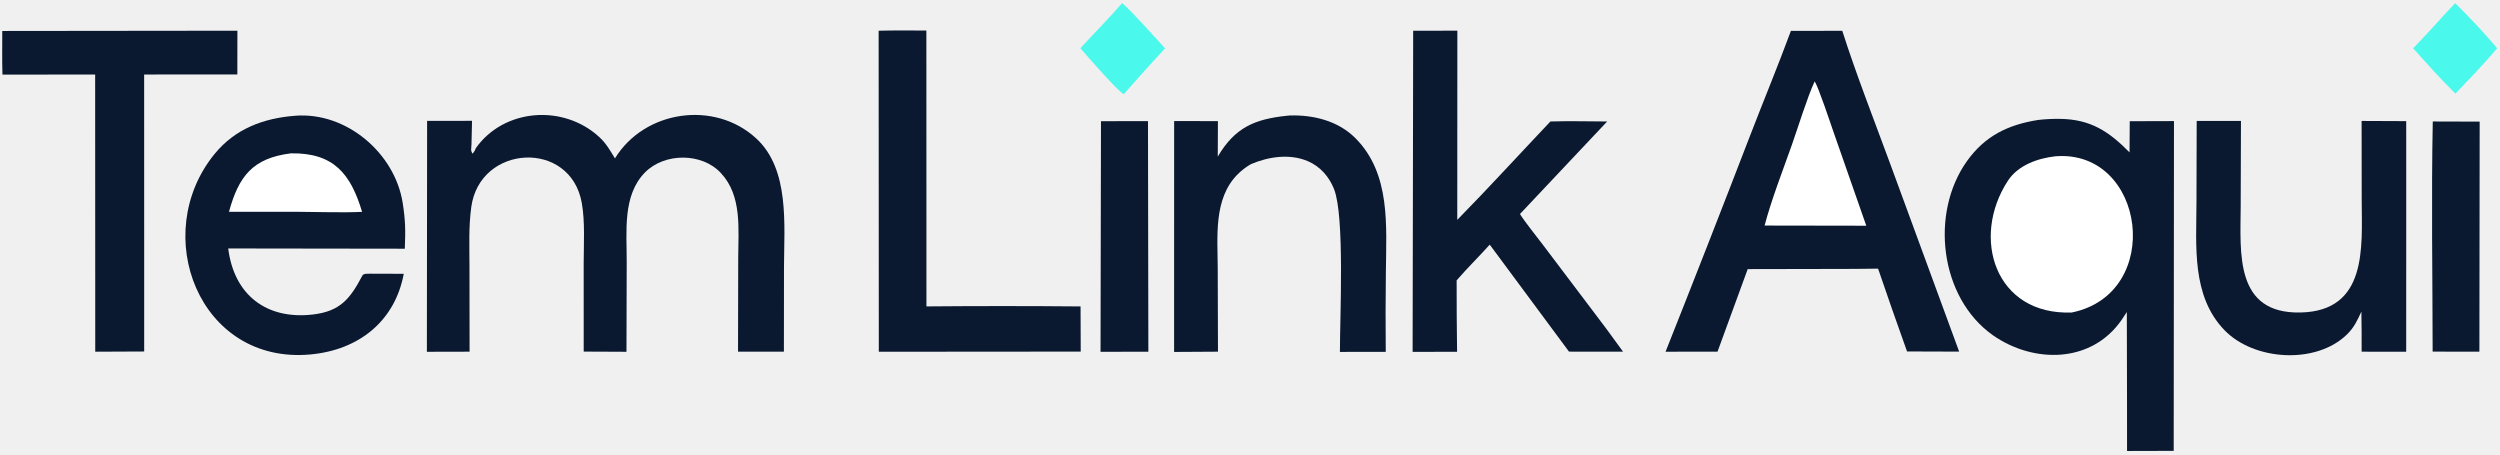
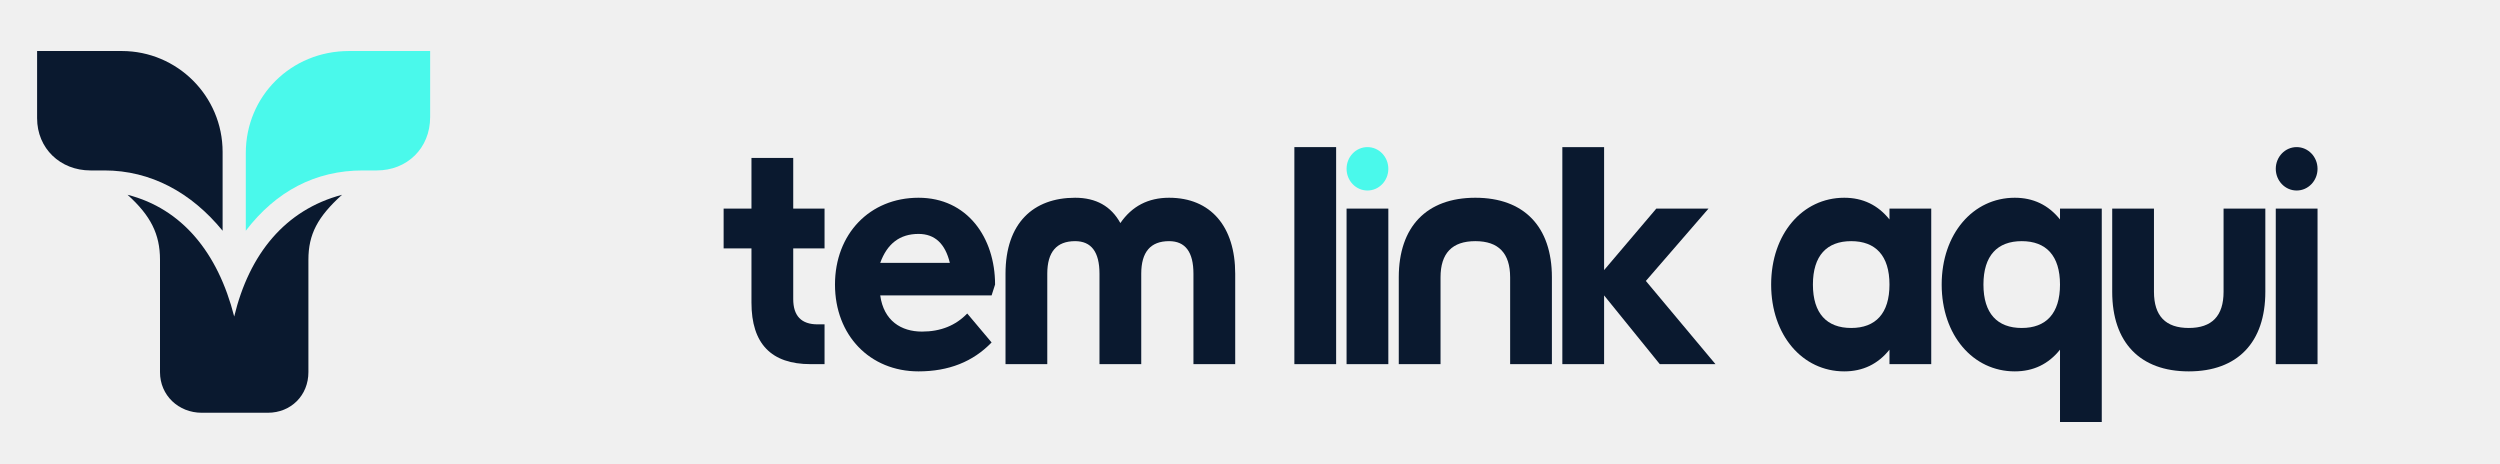
- <svg xmlns="http://www.w3.org/2000/svg" width="1292" height="235" viewBox="122 278 1292 235">
-   <path fill="#0a192f" d="M1175.36 339.982a88 88 0 0 1 11.33-.542c15.73.179 25.3 6.559 35.86 17.321l.1-16.12 22.86-.063-.14 170.425-24.11.064-.02-27.692-.1-44.123q-1.32 2.105-2.73 4.144c-15.7 22.536-45.49 22.488-66.45 7.881-27.58-19.447-32.6-63.195-13.41-90.047 9.38-13.128 21.35-18.8 36.81-21.248" />
-   <path fill="#fff" d="M1184.35 358.761c46.49-3.594 56.36 70.929 8.35 80.738-39.64 1.524-52.3-38.64-32.99-68.132 5.23-7.982 15.37-11.591 24.64-12.606" />
-   <path fill="#0a192f" d="m1047.54 293.951 26.55-.025c6.9 21.725 16.81 47.092 24.75 68.686l35.65 97.103-26.93-.084a2940 2940 0 0 1-14.97-42.8c-7.54.179-15.44.115-23.01.158l-44.37.086-15.6 42.671-26.847.016a11150 11150 0 0 0 43.647-111.578c6.97-18.08 14.43-36.084 21.13-54.233" />
-   <path fill="#fff" d="M1059.83 320.034c2.07 3.369 7.78 20.561 9.36 25.112l17.3 49.505-26.64-.044-25.91-.042c3.48-13.238 9.42-28.487 14.07-41.62 3.11-8.776 8.09-24.979 11.82-32.911" />
-   <path fill="#0a192f" d="M439.807 359.861c15.234-24.875 51.394-30.209 72.996-10.334 17.402 16.011 14.424 44.841 14.362 66.705l-.046 43.5-23.705.011.098-48.354c.024-15.019 2.081-32.114-8.919-43.92-9.81-10.677-29.193-10.578-39.259-.356-11.663 11.842-9.417 30.465-9.449 45.943l-.123 46.746-22.107-.098-.009-45.829c.025-10.055.741-21.243-.973-30.967-5.801-32.918-52.692-30.365-57.117 2.083-1.422 10.423-.943 20.361-.934 30.745l.058 44.016-22.072.05.127-119.328 23.213-.033-.284 12.193c-.09 2.45-.559 3.103.587 4.819.663-.954 1.316-1.718 1.617-2.83 14.493-20.582 45.303-22.955 63.924-5.723 3.474 3.215 5.581 6.942 8.015 10.961" />
-   <path fill="#0a192f" d="M274.621 337.813c26.463-2.041 51.43 19.353 55.487 45.031 1.44 9.107 1.481 14.334 1.094 23.69l-91.257-.13c2.989 24.116 19.866 36.849 43.572 34.153 14.45-1.644 19.485-8.28 25.74-20.105.649-1.227 2.701-.946 4.055-1.007l17.353.055c-4.584 24.5-23.206 39.396-48.278 41.684-57.515 5.249-83.305-62.207-49.49-103.616 10.516-12.877 25.021-18.486 41.724-19.755" />
-   <path fill="#fff" d="M272.39 357.244c22.067-.334 30.852 10.589 36.728 30.23-9.354.506-22.892.033-32.555-.007l-36.225-.007c5.028-18.396 12.264-27.758 32.052-30.216" />
-   <path fill="#0a192f" d="m852.332 293.883 22.829-.025-.046 97.769c16.007-16.297 32.373-34.21 48.142-50.849 9.35-.293 19.893-.034 29.33.006l-45.075 47.826c2.55 4.075 8.829 11.889 11.938 16.006l23.941 31.679a893 893 0 0 1 17.388 23.435l-27.913-.006-40.974-55.298c-5.649 6.31-11.483 11.97-17.104 18.465q-.022 18.455.23 36.907l-22.978.058z" />
-   <path fill="#0a192f" d="M787.275 337.793a18 18 0 0 1 1.655-.128c12.201-.271 24.709 2.88 33.528 11.718 18.402 18.44 15.954 45.47 15.762 69.435q-.264 20.505-.065 41.011l-23.691.038c.029-18.62 2.491-70.094-3.009-84.088-2.534-6.446-7.203-11.811-13.654-14.525-9.372-3.943-20.16-2.287-29.257 1.546a32 32 0 0 0-6.961 5.322c-12.542 12.566-10.303 32.355-10.259 48.643l.125 42.983-22.675.133.021-119.321 22.624.042-.082 18.345c8.926-15.177 19.228-19.417 35.938-21.154" />
-   <path fill="#0a192f" d="m1257.25 340.506 22.88.008-.14 44.153c-.13 24.136-3.17 55.55 30.9 54.832 34.69-.732 31.73-33.848 31.64-57.557l-.05-41.435 23.05.094.01 40.961-.02 78.212-23.03-.017q.045-10.364-.12-20.726c-2.18 4.643-3.71 8.152-7.45 11.802-16.05 15.679-48.09 13.55-63.3-2.192-17.14-17.733-14.52-43.534-14.48-66.077z" />
-   <path fill="#0a192f" d="m123.172 294.007 121.519-.135-.038 22.615-48.16.017.022 95.621-.001 47.526-25.289.111-.049-143.233-47.904.013c-.246-7.125-.08-15.328-.1-22.535" />
-   <path fill="#0a192f" d="M576.083 293.885c7.825-.25 16.758-.08 24.666-.106l.036 142.57q39.824-.348 79.647.013l.085 23.341-104.348.083z" />
-   <path fill="#0a192f" d="m690.985 340.625 24.293-.02.194 119.153-24.711.06z" />
-   <path fill="#0a192f" d="m1379.26 340.785 24.23.068-.14 118.906-24.16-.048c-.04-38.833-.72-80.252.07-118.926" />
-   <path fill="#4af9eb" d="M701.898 279.614c5.179 4.31 17.245 17.96 22.194 23.355a1241 1241 0 0 0-21.317 23.679c-2.385-.666-19.673-20.507-22.443-23.739 7.21-7.852 14.593-15.174 21.566-23.295" />
-   <path fill="#4af9eb" d="M1390.81 279.637a344 344 0 0 1 21.73 23.294c-6.87 8.168-14.22 15.718-21.58 23.441-7.77-7.6-14.59-15.328-21.84-23.423 7.19-7.3 14.46-15.736 21.69-23.312" />
+ <svg xmlns="http://www.w3.org/2000/svg" width="1380" height="256" viewBox="0 0 1380 256" role="img" aria-labelledby="title">
+   <g transform="translate(0 0) scale(1.0)">
+     <g transform="translate(0.000 6.400) scale(0.64) translate(-80.0 -80.0)">
+       <path fill="#0a192f" d="M112 114H185C233 114 272 153 272 201V269C245 236 210 217 170 217H158C132 217 112 198 112 172Z" />
+       <path fill="#4af9eb" d="M292 269V202C292 153 331 114 381 114H451V171C451 198 431 217 405 217H393C352 217 318 235 292 269Z" />
+       <path fill="#0a192f" d="M190 238C237 250 268 288 282 343C295 289 326 251 375 238C354 257 346 272 346 294V391C346 411 331 426 311 426H254C234 426 218 411 218 391V294C218 272 210 256 190 238Z" />
+     </g>
+   </g>
+   <g transform="translate(310 50) scale(2.08) translate(-30.0 -450.0)">
+     <g transform="translate(73 465) scale(0.92358 .96)">
+       <g transform="translate(0 0)">
+         <path fill="#0a192f" fill-rule="evenodd" d="M8 3H20V17H29V28H20V42Q20 49 27 49H29V60H25Q8 60 8 43V28H0V17H8Z" />
+       </g>
+       <g transform="translate(32 0)">
+         <path fill="#0a192f" fill-rule="evenodd" d="M45 41H13C14 48 19 51 25 51Q33 51 38 46L45 54Q37 62 24 62C10 62 0 52 0 38C0 24 10 14 24 14C38 14 46 25 46 38Z M13 32H33Q31 24 24 24Q16 24 13 32Z" />
+       </g>
+       <g transform="translate(81 0)">
+         <path fill="#0a192f" fill-rule="evenodd" d="M0 60V35C0 21 8 14 20 14Q29 14 33 21Q38 14 47 14C59 14 66 22 66 35V60H54V35Q54 26 47 26Q39 26 39 35V60H27V35Q27 26 20 26Q12 26 12 35V60Z" />
+       </g>
+       <g transform="translate(164 0)">
+         <path fill="#0a192f" fill-rule="evenodd" d="M0 0H12V60H0Z" />
+       </g>
+       <g transform="translate(179 0)">
+         <path fill="#0a192f" fill-rule="evenodd" d="M0 17H12V60H0Z" />
+         <path fill="#4af9eb" d="M12 6A6 6 0 1 1 0 6A6 6 0 1 1 12 6Z" />
+       </g>
+       <g transform="translate(194 0)">
+         <path fill="#0a192f" fill-rule="evenodd" d="M0 60V36C0 22 8 14 22 14C36 14 44 22 44 36V60H32V36Q32 26 22 26Q12 26 12 36V60Z" />
+       </g>
+       <g transform="translate(241 0)">
+         <path fill="#0a192f" fill-rule="evenodd" d="M0 0H12V34L27 17H42L24 37L44 60H28L12 41V60H0Z" />
+       </g>
+       <g transform="translate(301 0)">
+         <path fill="#0a192f" fill-rule="evenodd" d="M34 17H46V60H34V56Q29 62 21 62C9 62 0 52 0 38C0 24 9 14 21 14Q29 14 34 20Z M12 38C12 46 16 50 23 50C30 50 34 46 34 38C34 30 30 26 23 26C16 26 12 30 12 38Z" />
+       </g>
+       <g transform="translate(350 0)">
+         <path fill="#0a192f" fill-rule="evenodd" d="M34 17H46V76H34V56Q29 62 21 62C9 62 0 52 0 38C0 24 9 14 21 14Q29 14 34 20Z M12 38C12 46 16 50 23 50C30 50 34 46 34 38C34 30 30 26 23 26C16 26 12 30 12 38Z" />
+       </g>
+       <g transform="translate(399 0)">
+         <path fill="#0a192f" fill-rule="evenodd" d="M0 17H12V40Q12 50 22 50Q32 50 32 40V17H44V40C44 54 36 62 22 62C8 62 0 54 0 40Z" />
+       </g>
+       <g transform="translate(446 0)">
+         <path fill="#0a192f" fill-rule="evenodd" d="M0 17H12V60H0Z" />
+         <path fill="#0a192f" d="M12 6A6 6 0 1 1 0 6A6 6 0 1 1 12 6Z" />
+       </g>
+     </g>
+   </g>
</svg>
